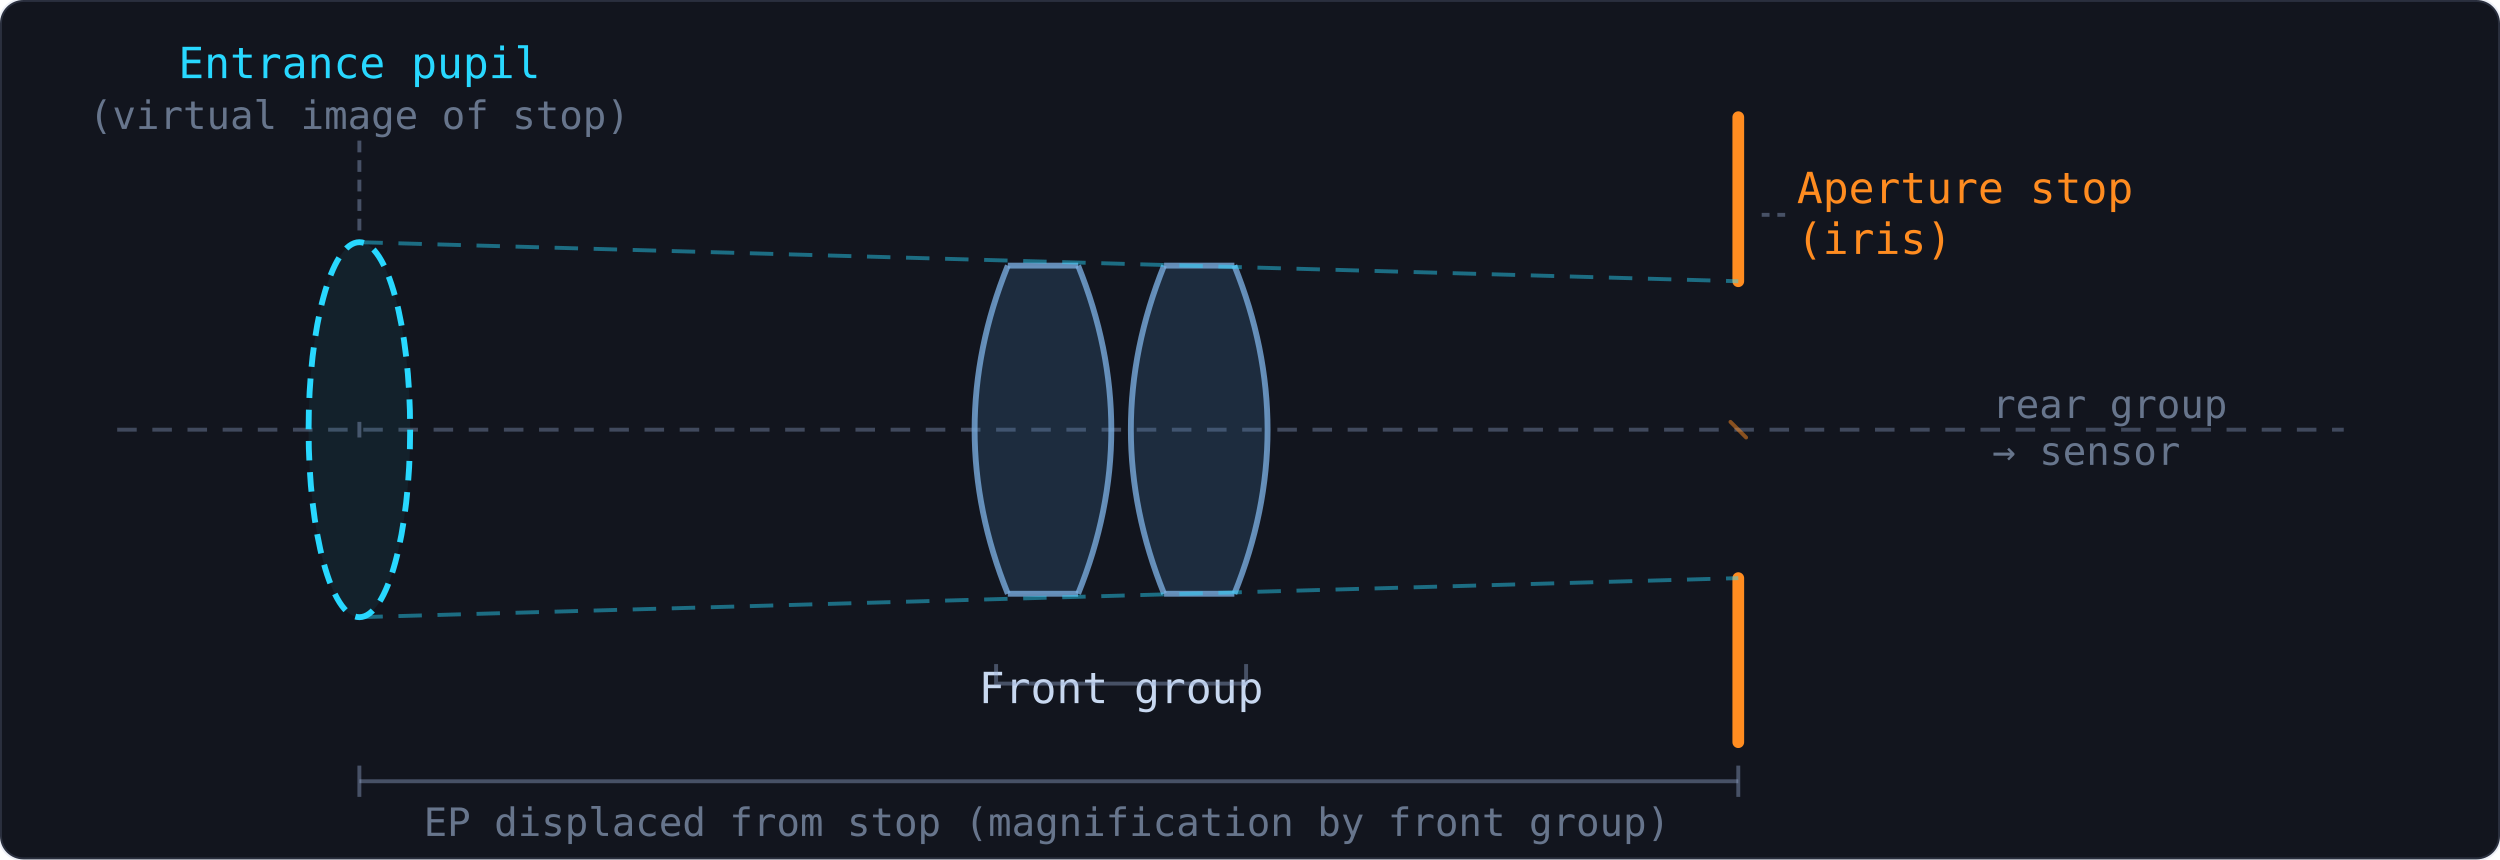
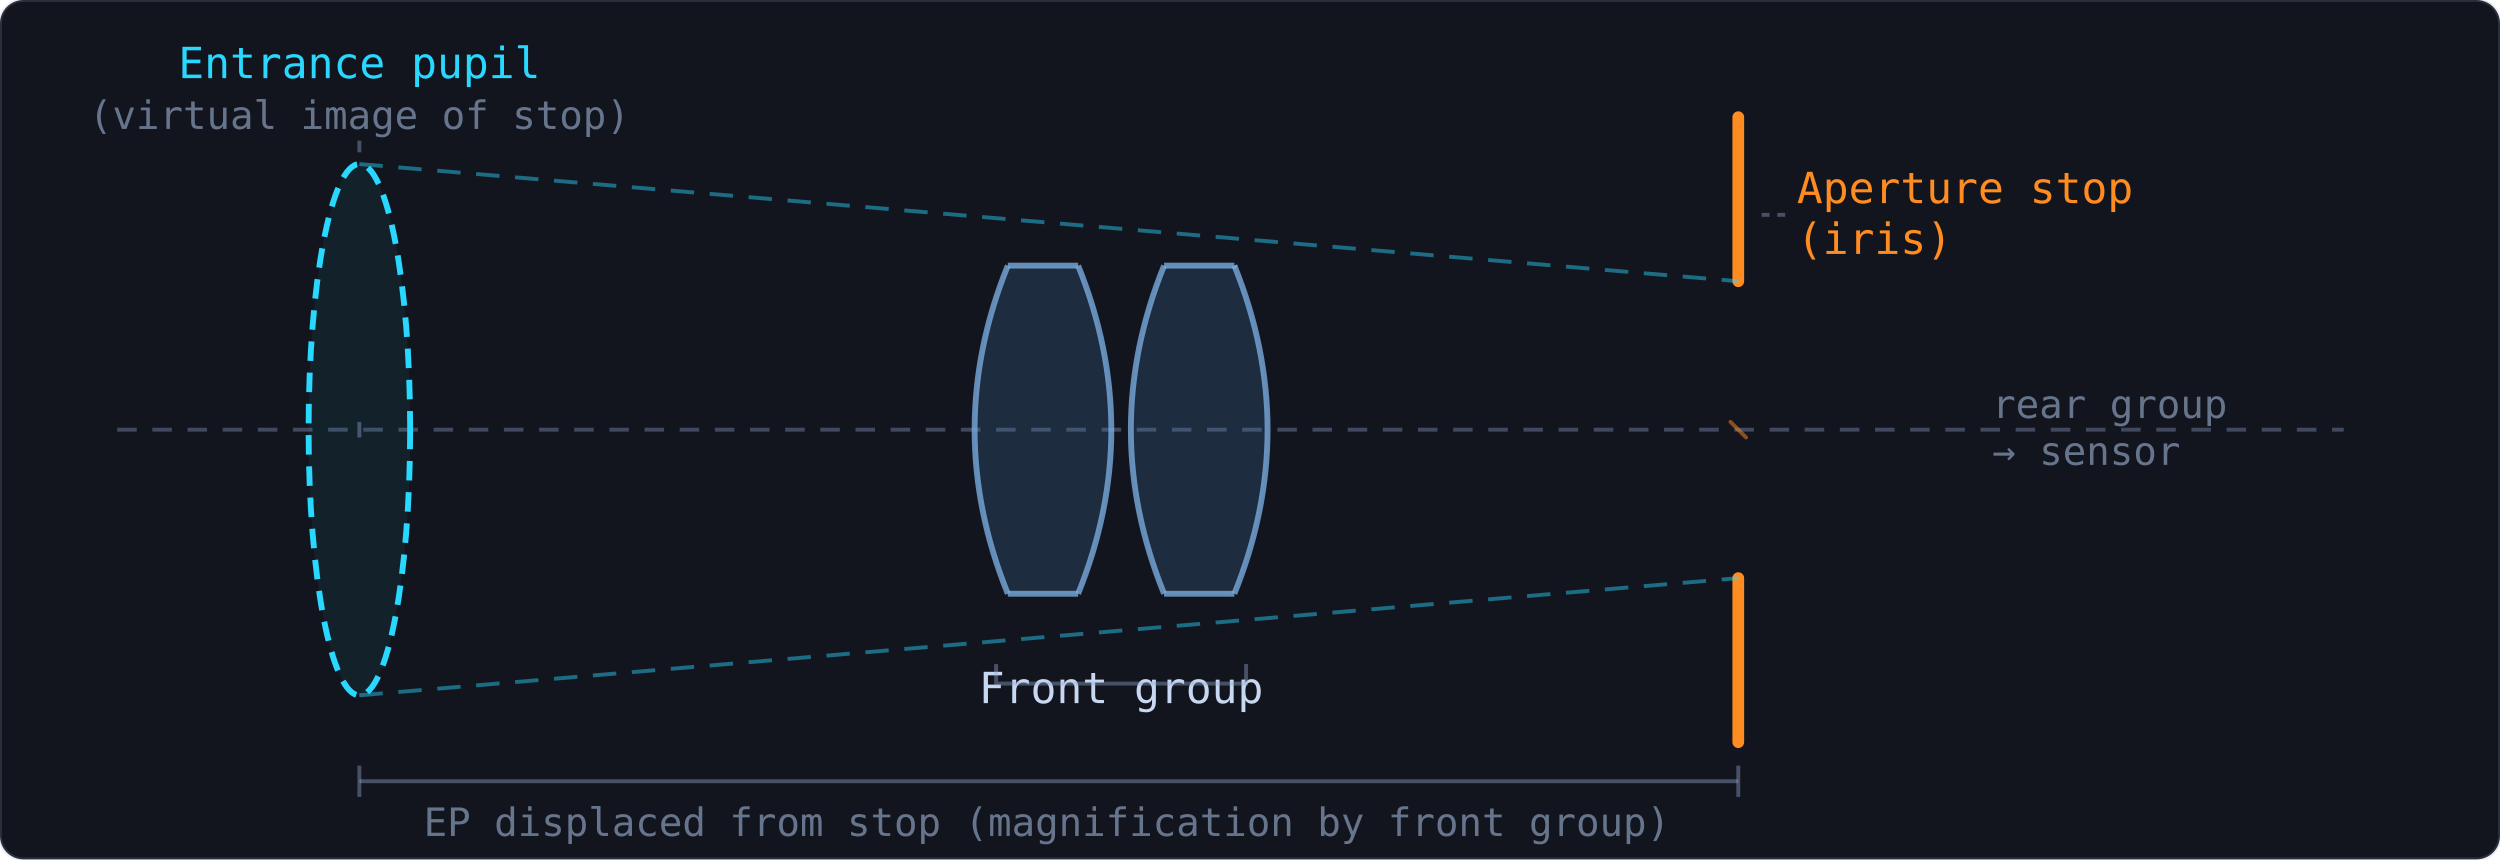
<svg xmlns="http://www.w3.org/2000/svg" viewBox="0 0 640 220" width="100%" height="auto" role="img" aria-label="Entrance pupil diagram">
  <defs>
    <style>
      .bg { fill: #12151e; }
      .border { fill: none; stroke: rgba(150,170,210,0.18); stroke-width: 1; }
      .axis { stroke: rgba(150,170,210,0.35); stroke-width: 1; stroke-dasharray: 5,4; fill: none; }
      .lens-fill { fill: rgba(70,130,180,0.22); }
      .lens-stroke { fill: none; stroke: rgba(120,170,220,0.80); stroke-width: 1.5; }
      .stop { stroke: #ff8c20; stroke-width: 3; stroke-linecap: round; }
      .ep-stroke { fill: none; stroke: #28d8ff; stroke-width: 1.5; stroke-dasharray: 5,3; }
      .ep-fill { fill: rgba(40,216,255,0.06); }
      .ray { stroke: rgba(40,216,255,0.45); stroke-width: 1; stroke-dasharray: 6,4; fill: none; }
      .label { fill: #c8d8f0; font-family: 'JetBrains Mono','SF Mono',monospace; font-size: 11px; }
      .label-accent { fill: #28d8ff; font-family: 'JetBrains Mono','SF Mono',monospace; font-size: 11px; }
      .label-stop { fill: #ff8c20; font-family: 'JetBrains Mono','SF Mono',monospace; font-size: 11px; }
      .muted { fill: rgba(150,170,200,0.65); font-family: 'JetBrains Mono','SF Mono',monospace; font-size: 10px; }
      .tick { stroke: rgba(150,170,210,0.4); stroke-width: 1; }
      @media (prefers-color-scheme: light) {
        .bg { fill: #eff2f8; }
        .border { stroke: rgba(60,80,120,0.18); }
        .axis { stroke: rgba(60,80,120,0.32); }
        .lens-fill { fill: rgba(30,80,160,0.10); }
        .lens-stroke { stroke: rgba(30,80,160,0.65); }
        .stop { stroke: #c05000; }
        .ep-stroke { stroke: #006878; }
        .ep-fill { fill: rgba(0,104,120,0.06); }
        .ray { stroke: rgba(0,104,120,0.40); }
        .label { fill: #1a2540; }
        .label-accent { fill: #006878; }
        .label-stop { fill: #c05000; }
        .muted { fill: rgba(60,80,120,0.60); }
        .tick { stroke: rgba(60,80,120,0.35); }
      }
    </style>
  </defs>
  <rect width="640" height="220" rx="6" class="bg" />
  <rect width="640" height="220" rx="6" class="border" />
  <line x1="30" y1="110" x2="600" y2="110" class="axis" />
-   <ellipse cx="92" cy="110" rx="13" ry="48" class="ep-fill" />
-   <ellipse cx="92" cy="110" rx="13" ry="48" class="ep-stroke" />
+   <ellipse cx="92" cy="110" rx="13" ry="68" class="ep-fill" />
+   <ellipse cx="92" cy="110" rx="13" ry="68" class="ep-stroke" />
  <line x1="92" y1="108" x2="92" y2="112" class="tick" />
  <path d="M 258,68 Q 241,110 258,152 L 276,152 Q 293,110 276,68 Z" class="lens-fill" />
  <path d="M 258,68 Q 241,110 258,152" class="lens-stroke" />
  <path d="M 276,68 Q 293,110 276,152" class="lens-stroke" />
  <line x1="258" y1="68" x2="276" y2="68" class="lens-stroke" />
  <line x1="258" y1="152" x2="276" y2="152" class="lens-stroke" />
  <path d="M 298,68 Q 281,110 298,152 L 316,152 Q 333,110 316,68 Z" class="lens-fill" />
  <path d="M 298,68 Q 281,110 298,152" class="lens-stroke" />
  <path d="M 316,68 Q 333,110 316,68" class="lens-stroke" />
  <line x1="298" y1="68" x2="316" y2="68" class="lens-stroke" />
  <line x1="298" y1="152" x2="316" y2="152" class="lens-stroke" />
  <path d="M 316,68 Q 333,110 316,152" class="lens-stroke" />
  <line x1="445" y1="30" x2="445" y2="72" class="stop" />
  <line x1="445" y1="148" x2="445" y2="190" class="stop" />
  <line x1="443" y1="108" x2="447" y2="112" class="stop" style="stroke-width:1;opacity:0.5" />
-   <line x1="92" y1="62" x2="445" y2="72" class="ray" />
-   <line x1="92" y1="158" x2="445" y2="148" class="ray" />
+   <line x1="92" y1="42" x2="445" y2="72" class="ray" />
+   <line x1="92" y1="178" x2="445" y2="148" class="ray" />
  <text x="92" y="20" text-anchor="middle" class="label-accent">Entrance pupil</text>
  <text x="92" y="33" text-anchor="middle" class="muted">(virtual image of stop)</text>
-   <line x1="92" y1="36" x2="92" y2="60" class="tick" style="stroke-dasharray:3,2" />
+   <line x1="92" y1="36" x2="92" y2="41" class="tick" style="stroke-dasharray:3,2" />
  <text x="287" y="180" text-anchor="middle" class="label">Front group</text>
  <path d="M 255,170 L 255,175 L 319,175 L 319,170" fill="none" class="tick" />
  <text x="460" y="52" text-anchor="start" class="label-stop">Aperture stop</text>
  <text x="460" y="65" text-anchor="start" class="label-stop">(iris)</text>
  <line x1="457" y1="55" x2="449" y2="55" class="tick" style="stroke-dasharray:2,2" />
  <text x="510" y="107" text-anchor="start" class="muted">rear group</text>
  <text x="510" y="119" text-anchor="start" class="muted">→ sensor</text>
  <line x1="92" y1="200" x2="445" y2="200" class="tick" style="stroke-dasharray:none" />
  <line x1="92" y1="196" x2="92" y2="204" class="tick" />
  <line x1="445" y1="196" x2="445" y2="204" class="tick" />
  <text x="268" y="214" text-anchor="middle" class="muted">EP displaced from stop (magnification by front group)</text>
</svg>
